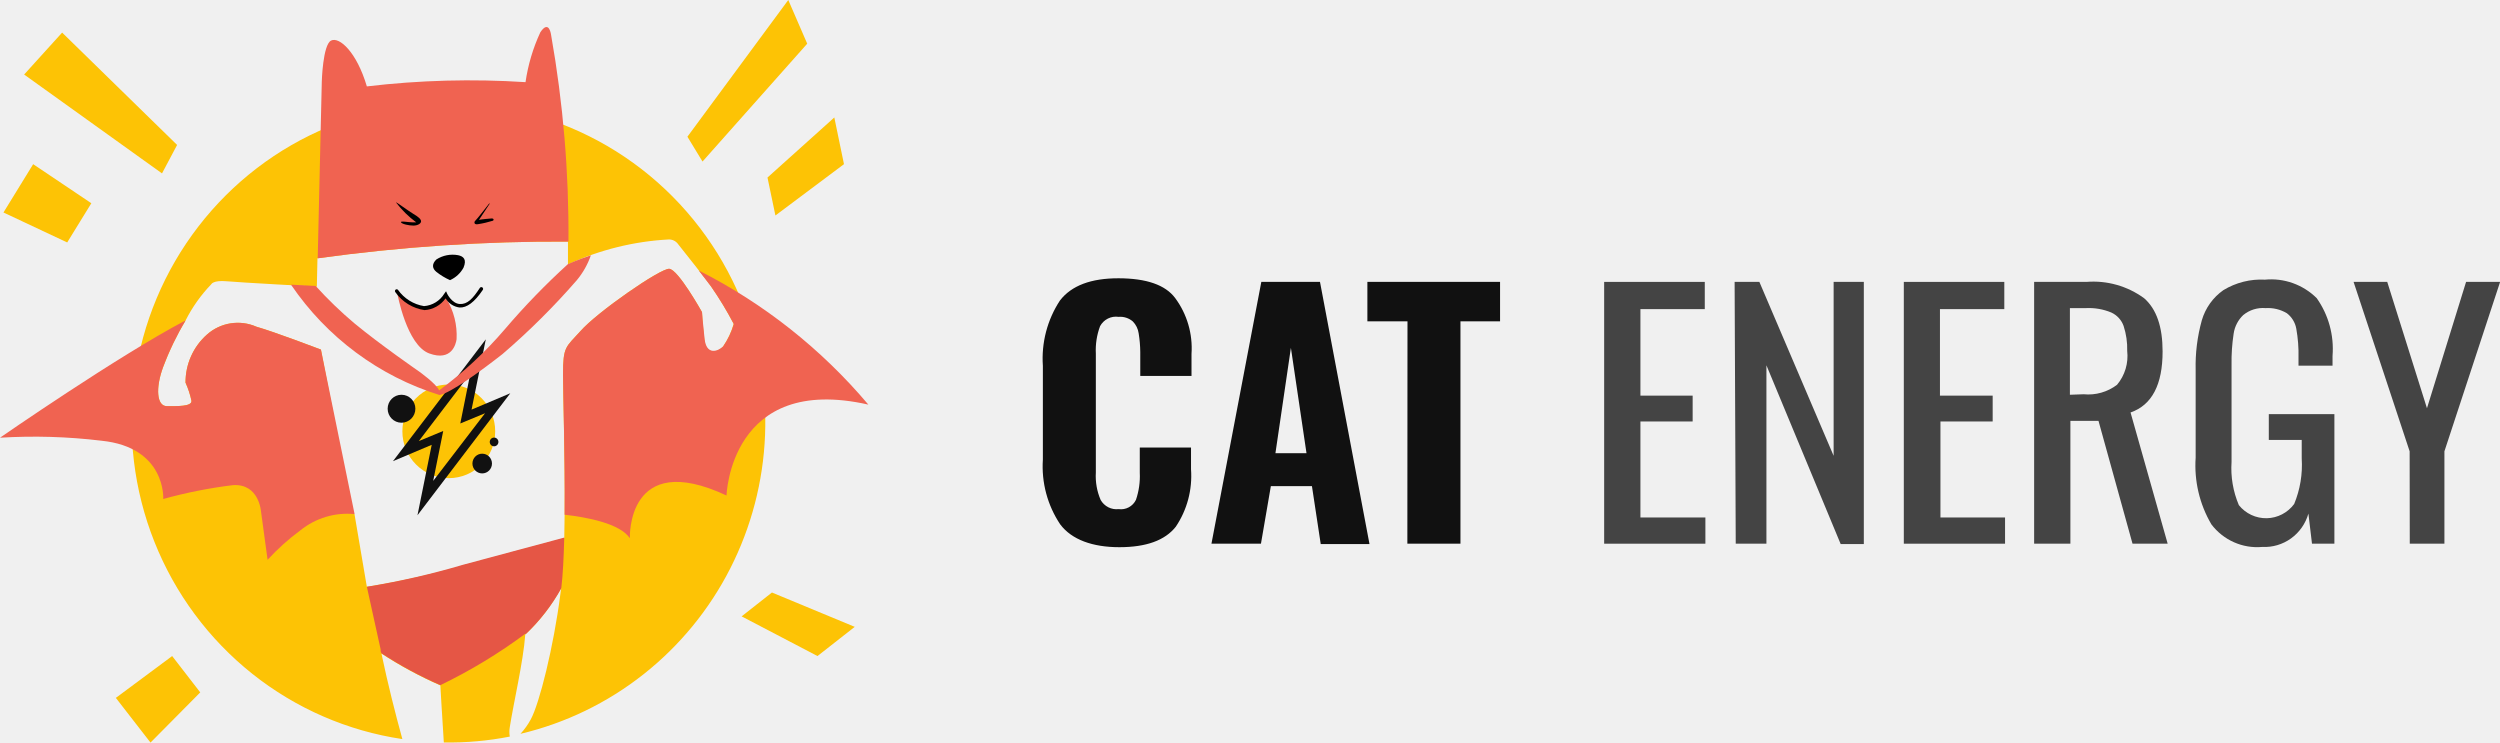
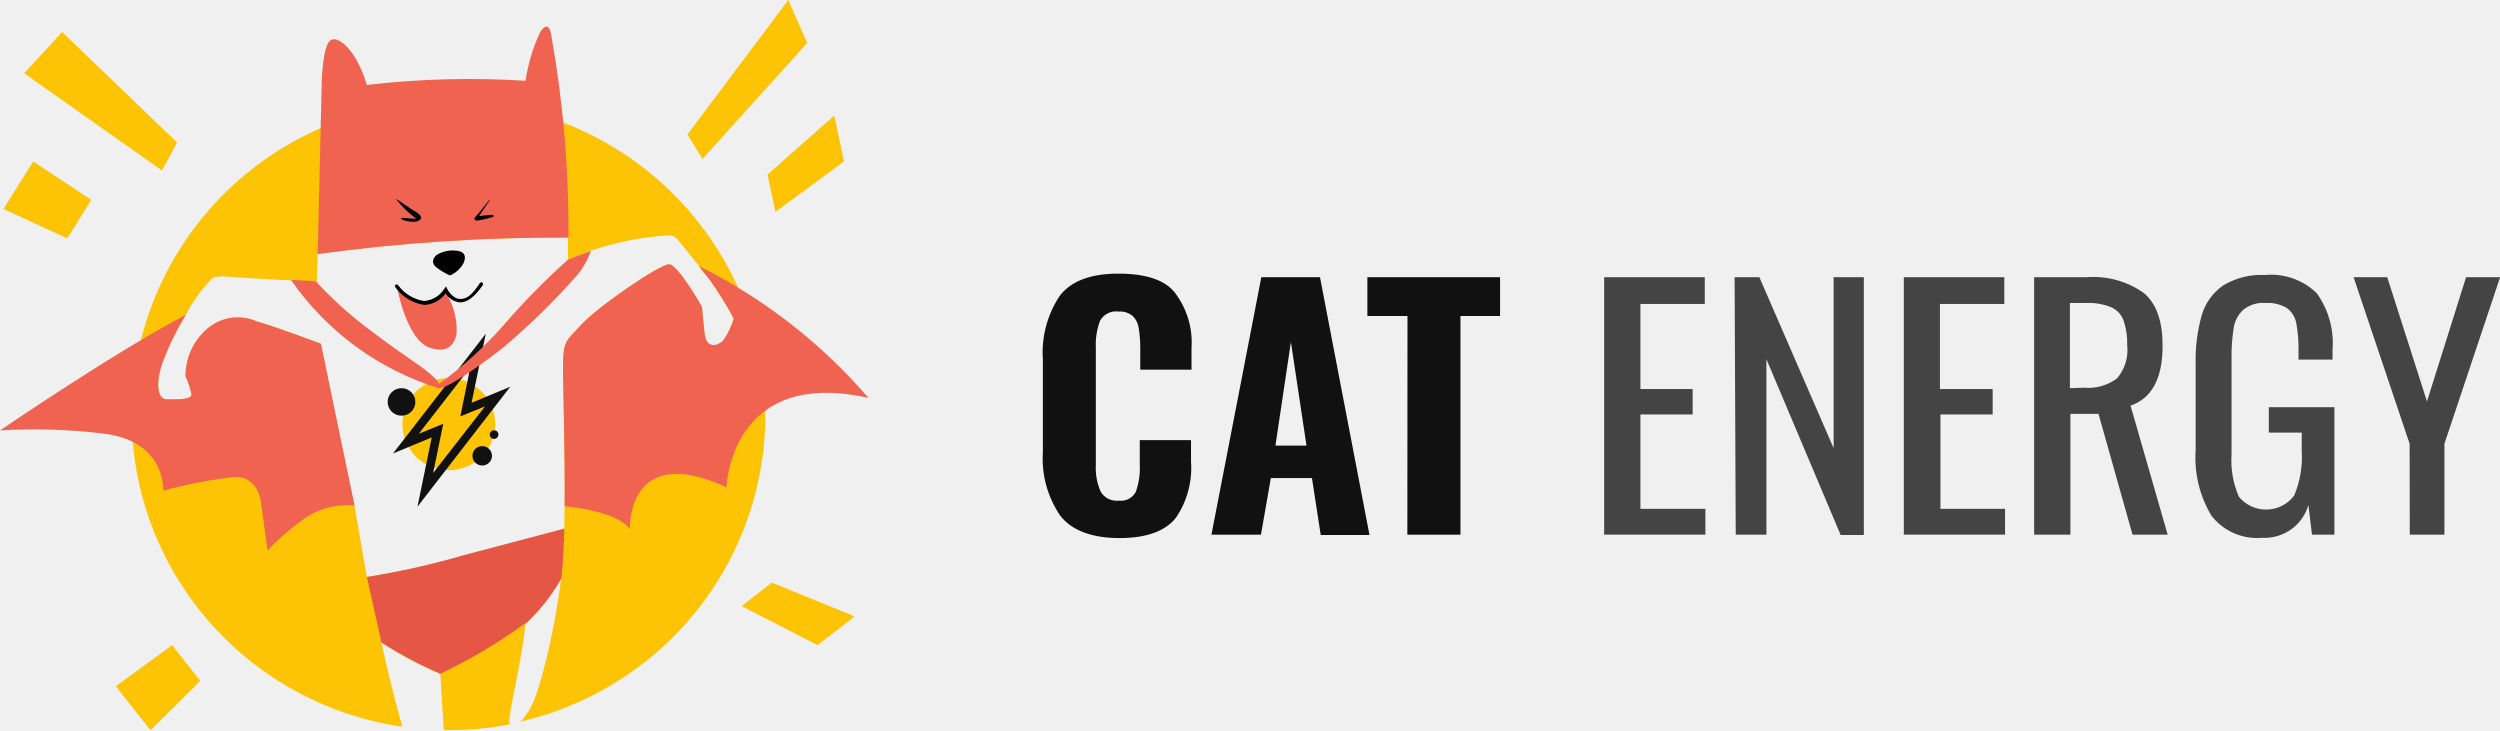
- <svg xmlns="http://www.w3.org/2000/svg" width="202" height="60" viewBox="0 0 202 60" fill="none">
+ <svg xmlns="http://www.w3.org/2000/svg" width="202" height="59" viewBox="0 0 202 59" fill="none">
  <g clip-path="url(#clip0)">
-     <path d="M59.883 24.21C58.158 20.043 55.382 16.405 51.83 13.658C48.278 10.911 44.074 9.151 39.637 8.553C35.201 7.956 30.686 8.541 26.544 10.252C22.402 11.962 18.776 14.738 16.029 18.302C13.281 21.867 11.508 26.095 10.885 30.566C10.262 35.037 10.812 39.594 12.479 43.784C14.147 47.974 16.874 51.65 20.389 54.446C23.903 57.241 28.083 59.059 32.511 59.718C31.931 57.609 31.341 55.279 30.821 52.808C32.334 53.797 33.926 54.658 35.581 55.38C35.581 55.38 35.701 57.559 35.861 59.99C37.65 60.021 39.436 59.862 41.192 59.516C41.146 59.262 41.146 59.003 41.192 58.749C41.482 56.863 42.282 53.463 42.442 51.274C43.595 50.186 44.573 48.924 45.342 47.532L45.282 47.976C44.732 52.273 43.582 56.863 42.882 58.134C42.655 58.555 42.376 58.944 42.052 59.294C45.672 58.437 49.064 56.797 51.992 54.486C54.921 52.175 57.317 49.25 59.013 45.913C60.709 42.575 61.666 38.905 61.816 35.158C61.966 31.41 61.306 27.675 59.883 24.21ZM58.412 28.033C57.972 28.467 57.062 28.759 56.912 27.448C56.762 26.137 56.722 25.219 56.722 25.219C56.722 25.219 54.792 21.759 54.072 21.718C53.352 21.678 48.242 25.219 46.892 26.762C45.722 28.063 45.492 27.972 45.492 30.262C45.492 31.987 45.712 38.504 45.592 43.487L37.441 45.676C34.88 46.417 32.274 46.997 29.641 47.411L28.641 41.53H28.501L25.931 28.245C25.931 28.245 22.121 26.792 20.721 26.399C20.063 26.109 19.337 26.014 18.628 26.127C17.92 26.24 17.258 26.554 16.72 27.034C16.172 27.518 15.734 28.116 15.436 28.786C15.137 29.456 14.985 30.183 14.99 30.918C15.202 31.387 15.363 31.877 15.47 32.381C15.52 32.865 14.27 32.814 13.47 32.814C12.67 32.814 12.55 31.362 13.18 29.657C13.672 28.346 14.281 27.083 15 25.884C15.541 24.813 16.239 23.831 17.07 22.969C17.07 22.969 17.21 22.626 18.32 22.727C19.43 22.828 25.601 23.161 25.601 23.161L25.651 20.871C32.358 19.937 39.122 19.485 45.892 19.519C45.892 20.134 45.892 20.75 45.892 21.365C48.456 20.185 51.218 19.5 54.032 19.348C54.183 19.344 54.332 19.378 54.466 19.446C54.601 19.515 54.716 19.616 54.802 19.741C55.142 20.175 57.212 22.767 57.452 23.141C58.125 24.11 58.736 25.12 59.282 26.167C59.095 26.829 58.801 27.456 58.412 28.023V28.033Z" fill="#FDC305" />
-     <path d="M56.463 21.859C56.933 22.465 57.343 22.999 57.463 23.161C58.135 24.13 58.746 25.141 59.293 26.187C59.103 26.828 58.812 27.434 58.433 27.983C57.993 28.416 57.083 28.709 56.933 27.397C56.783 26.086 56.723 25.219 56.723 25.219C56.723 25.219 54.793 21.759 54.073 21.718C53.353 21.678 48.242 25.219 46.892 26.762C45.722 28.063 45.492 27.972 45.492 30.262C45.492 31.775 45.662 36.97 45.622 41.59C47.432 41.792 50.093 42.297 50.893 43.487C50.893 43.487 50.603 36.244 58.703 40.037C58.703 40.037 58.983 30.161 70.163 32.693C66.363 28.192 61.703 24.508 56.463 21.859Z" fill="#F06351" />
-     <path d="M45.932 19.519C45.973 13.93 45.504 8.348 44.532 2.845C44.532 2.845 44.382 1.533 43.662 2.603C43.068 3.881 42.664 5.24 42.462 6.638C38.187 6.361 33.896 6.476 29.642 6.981C28.821 4.206 27.421 2.946 26.751 3.278C26.081 3.611 26.001 6.587 26.001 6.587L25.671 20.871C32.385 19.936 39.155 19.484 45.932 19.519Z" fill="#F06351" />
-     <path d="M45.352 47.532C45.481 46.453 45.551 45.02 45.592 43.436L37.441 45.625C34.881 46.384 32.276 46.98 29.642 47.411L30.752 52.455C30.752 52.566 30.752 52.676 30.822 52.788C32.334 53.777 33.926 54.638 35.581 55.36C38 54.194 40.304 52.799 42.462 51.194V51.254C43.61 50.171 44.584 48.916 45.352 47.532Z" fill="#E55645" />
-     <path d="M32.002 16.362C31.952 16.261 33.002 17.048 33.412 17.29C33.822 17.532 34.022 17.713 34.022 17.885C34.022 18.056 33.762 18.228 33.402 18.228C33.042 18.228 32.482 18.107 32.402 17.966C32.322 17.825 33.002 17.966 33.342 17.966H33.632C33.016 17.511 32.467 16.971 32.002 16.362Z" fill="black" />
-     <path d="M39.502 16.473C39.502 16.473 38.502 17.764 38.412 17.825C38.322 17.885 38.242 18.168 38.602 18.117C39.015 18.055 39.423 17.96 39.822 17.835C39.932 17.774 39.892 17.633 39.702 17.653C39.512 17.673 39.022 17.703 38.702 17.764L39.552 16.483C39.552 16.483 39.582 16.362 39.502 16.473Z" fill="black" />
-     <path d="M36.362 22.636C36.825 22.43 37.208 22.076 37.452 21.627C37.732 20.962 37.452 20.709 37.012 20.619C36.406 20.507 35.782 20.63 35.262 20.962C34.872 21.335 34.922 21.698 35.262 21.97C35.599 22.238 35.969 22.461 36.362 22.636Z" fill="black" />
-     <path d="M36.002 23.907C35.887 24.136 35.731 24.341 35.542 24.512C35.257 24.744 34.907 24.878 34.542 24.896C33.991 24.95 33.441 24.792 33.002 24.452C32.8 24.333 32.621 24.179 32.472 23.998C32.371 23.888 32.249 23.802 32.112 23.746C32.112 23.746 32.862 27.892 34.682 28.558C36.502 29.223 36.842 27.791 36.892 27.407C36.953 26.259 36.667 25.12 36.072 24.139C36.072 23.837 36.052 24.038 36.002 23.907Z" fill="#F06351" />
-     <path d="M34.301 25.057C33.834 24.989 33.384 24.826 32.98 24.579C32.576 24.331 32.226 24.003 31.951 23.615C31.927 23.587 31.913 23.551 31.913 23.514C31.913 23.477 31.927 23.441 31.951 23.413C31.965 23.399 31.98 23.389 31.997 23.382C32.014 23.374 32.033 23.37 32.051 23.37C32.07 23.37 32.089 23.374 32.106 23.382C32.123 23.389 32.139 23.399 32.151 23.413C32.399 23.763 32.713 24.06 33.075 24.287C33.437 24.514 33.841 24.666 34.261 24.734C34.594 24.709 34.917 24.605 35.202 24.429C35.487 24.254 35.727 24.013 35.901 23.726L36.041 23.534L36.142 23.756C36.142 23.756 36.522 24.523 37.142 24.563C37.761 24.603 38.202 24.139 38.772 23.262C38.793 23.23 38.826 23.207 38.863 23.2C38.901 23.192 38.94 23.2 38.971 23.221C39.003 23.243 39.025 23.276 39.033 23.314C39.04 23.352 39.033 23.391 39.011 23.423C38.345 24.412 37.715 24.886 37.121 24.845C36.892 24.815 36.673 24.733 36.479 24.605C36.285 24.478 36.122 24.308 36.002 24.109C35.806 24.384 35.552 24.613 35.258 24.777C34.964 24.941 34.637 25.037 34.301 25.057Z" fill="black" />
-     <path d="M36.262 38.635C38.333 38.635 40.012 36.941 40.012 34.852C40.012 32.763 38.333 31.069 36.262 31.069C34.191 31.069 32.512 32.763 32.512 34.852C32.512 36.941 34.191 38.635 36.262 38.635Z" fill="#FDC305" />
-     <path d="M41.232 31.775L38.102 33.097L39.252 27.418L31.752 37.263L34.882 35.941L33.732 41.631L41.232 31.775ZM33.842 35.639L38.002 30.182L37.192 34.217L39.192 33.389L35.002 38.857L35.812 34.822L33.842 35.639Z" fill="#111111" />
-     <path d="M32.441 34.156C33.06 34.156 33.562 33.65 33.562 33.026C33.562 32.402 33.06 31.896 32.441 31.896C31.823 31.896 31.322 32.402 31.322 33.026C31.322 33.65 31.823 34.156 32.441 34.156Z" fill="#111111" />
-     <path d="M38.962 38.252C39.398 38.252 39.752 37.895 39.752 37.455C39.752 37.014 39.398 36.658 38.962 36.658C38.526 36.658 38.172 37.014 38.172 37.455C38.172 37.895 38.526 38.252 38.962 38.252Z" fill="#111111" />
-     <path d="M39.922 36.062C40.115 36.062 40.272 35.904 40.272 35.709C40.272 35.514 40.115 35.356 39.922 35.356C39.729 35.356 39.572 35.514 39.572 35.709C39.572 35.904 39.729 36.062 39.922 36.062Z" fill="#111111" />
-     <path d="M45.882 21.345C44.077 22.986 42.377 24.742 40.792 26.601C39.213 28.446 37.432 30.104 35.482 31.543C35.262 31.009 33.852 30.01 33.852 30.01C33.852 30.01 30.712 27.841 28.651 26.137C27.538 25.201 26.489 24.19 25.511 23.11L23.511 22.999C26.398 27.253 30.628 30.396 35.512 31.917C36.372 31.775 38.792 30.03 40.602 28.608C42.743 26.771 44.749 24.778 46.602 22.646C47.1 22.049 47.487 21.365 47.742 20.629C46.602 21.012 45.882 21.345 45.882 21.345Z" fill="#F06351" />
-     <path d="M65.223 3.531L56.763 13.053L55.543 11.046L63.693 0L65.223 3.531Z" fill="#FDC305" />
-     <path d="M62.653 17.411L68.193 13.265L67.413 9.492L62.013 14.344L62.653 17.411Z" fill="#FDC305" />
-     <path d="M59.923 49.802L66.053 53.009L69.063 50.649L62.373 47.875L59.923 49.802Z" fill="#FDC305" />
-     <path d="M1.95 6.022L5.02 2.633L14.31 11.711L13.09 14.011L1.95 6.022Z" fill="#FDC305" />
-     <path d="M7.38 16.422L2.68 13.265L0.28 17.169L5.43 19.59L7.38 16.422Z" fill="#FDC305" />
-     <path d="M13.91 53.009L9.36 56.389L12.16 60L16.18 55.945L13.91 53.009Z" fill="#FDC305" />
-     <path d="M25.931 28.245C25.931 28.245 22.121 26.792 20.721 26.399C20.064 26.109 19.338 26.014 18.629 26.127C17.92 26.24 17.258 26.554 16.721 27.034C16.173 27.518 15.735 28.116 15.436 28.786C15.137 29.456 14.986 30.183 14.991 30.918C15.202 31.387 15.363 31.877 15.471 32.381C15.521 32.865 14.271 32.814 13.471 32.814C12.671 32.814 12.551 31.362 13.181 29.657C13.672 28.346 14.281 27.083 15.001 25.884C9.55 28.749 0 35.367 0 35.367C2.732 35.2 5.473 35.281 8.19 35.609C13.441 36.143 13.191 40.319 13.191 40.319C15.037 39.806 16.919 39.432 18.821 39.2C20.941 39.059 21.091 41.338 21.091 41.338L21.621 45.232C22.426 44.354 23.313 43.556 24.271 42.851C25.506 41.855 27.078 41.384 28.651 41.54L25.931 28.245Z" fill="#F06351" />
-     <path d="M85.664 42.367C84.634 40.827 84.141 38.985 84.264 37.132V29.566C84.134 27.699 84.619 25.841 85.644 24.28C86.571 23.077 88.154 22.478 90.394 22.485C92.634 22.492 94.151 23.02 94.944 24.069C95.912 25.369 96.384 26.976 96.274 28.598V30.373H92.134V28.447C92.129 27.94 92.085 27.434 92.004 26.933C91.954 26.571 91.789 26.235 91.534 25.975C91.377 25.839 91.194 25.736 90.996 25.672C90.799 25.608 90.591 25.584 90.384 25.602C90.087 25.557 89.784 25.606 89.516 25.741C89.247 25.877 89.027 26.092 88.884 26.358C88.621 27.067 88.505 27.822 88.544 28.578V38.181C88.499 38.941 88.632 39.702 88.934 40.4C89.079 40.652 89.293 40.856 89.55 40.987C89.808 41.118 90.098 41.17 90.384 41.136C90.666 41.177 90.953 41.126 91.204 40.992C91.456 40.858 91.659 40.647 91.784 40.39C92.026 39.68 92.131 38.931 92.094 38.181V36.163H96.234V37.908C96.356 39.554 95.923 41.193 95.004 42.559C94.124 43.669 92.604 44.213 90.444 44.213C88.284 44.213 86.594 43.608 85.664 42.367Z" fill="#111111" />
-     <path d="M101.915 22.777H106.655L110.655 43.961H106.715L106.005 39.28H102.685L101.885 43.931H97.885L101.915 22.777ZM105.565 36.617L104.305 28.104L103.055 36.617H105.565Z" fill="#111111" />
-     <path d="M113.725 25.965H110.485V22.777H121.205V25.965H118.005V43.931H113.715L113.725 25.965Z" fill="#111111" />
-     <path d="M129.616 22.777H137.746V24.977H132.546V31.967H136.766V34.055H132.546V41.812H137.796V43.931H129.616V22.777Z" fill="#444444" />
-     <path d="M140.157 22.777H142.157L148.157 36.829V22.777H150.597V43.961H148.727L142.727 29.516V43.931H140.247L140.157 22.777Z" fill="#444444" />
-     <path d="M153.828 22.777H161.948V24.977H156.748V31.967H161.008V34.055H156.788V41.812H162.008V43.931H153.828V22.777Z" fill="#444444" />
-     <path d="M164.358 22.777H168.578C170.241 22.642 171.897 23.111 173.248 24.099C174.248 24.977 174.738 26.409 174.738 28.396C174.738 31.086 173.875 32.73 172.148 33.329L175.148 43.931H172.308L169.558 34.005H167.288V43.931H164.358V22.777ZM168.358 31.856C169.322 31.95 170.285 31.677 171.058 31.089C171.372 30.714 171.607 30.278 171.748 29.808C171.889 29.338 171.933 28.844 171.878 28.356C171.898 27.671 171.8 26.989 171.588 26.338C171.502 26.098 171.369 25.878 171.198 25.691C171.026 25.504 170.819 25.354 170.588 25.249C169.939 24.98 169.239 24.86 168.538 24.896H167.248V31.896L168.358 31.856Z" fill="#444444" />
-     <path d="M178.679 42.367C177.723 40.74 177.28 38.858 177.409 36.97V29.909C177.374 28.547 177.543 27.186 177.909 25.874C178.198 24.888 178.811 24.03 179.649 23.443C180.66 22.829 181.83 22.534 183.009 22.596C183.771 22.523 184.54 22.618 185.262 22.876C185.984 23.134 186.642 23.548 187.189 24.089C188.148 25.445 188.602 27.099 188.469 28.759V29.546H185.719V28.89C185.738 28.106 185.677 27.322 185.539 26.55C185.448 26.055 185.177 25.613 184.779 25.309C184.26 25 183.66 24.856 183.059 24.896C182.406 24.839 181.756 25.042 181.249 25.461C180.834 25.858 180.563 26.383 180.479 26.954C180.352 27.785 180.295 28.625 180.309 29.465V37.324C180.229 38.518 180.432 39.714 180.899 40.814C181.17 41.152 181.515 41.423 181.906 41.607C182.297 41.79 182.725 41.881 183.156 41.872C183.587 41.864 184.011 41.755 184.394 41.556C184.778 41.357 185.111 41.072 185.369 40.723C185.851 39.559 186.059 38.299 185.979 37.041V35.548H183.319V33.46H188.619V43.931H186.809L186.519 41.5C186.29 42.307 185.796 43.013 185.119 43.502C184.442 43.991 183.621 44.235 182.789 44.193C182.007 44.263 181.22 44.132 180.501 43.812C179.783 43.493 179.156 42.996 178.679 42.367Z" fill="#444444" />
-     <path d="M194.699 36.466L190.169 22.777H192.889L196.099 32.986L199.259 22.777H202.009L197.509 36.466V43.931H194.709L194.699 36.466Z" fill="#444444" />
+     <path d="M59.883 23.806C58.158 19.709 55.382 16.132 51.83 13.431C48.278 10.729 44.074 8.999 39.637 8.411C35.201 7.823 30.686 8.399 26.544 10.081C22.402 11.763 18.776 14.492 16.029 17.997C13.281 21.502 11.508 25.66 10.885 30.056C10.262 34.453 10.812 38.934 12.479 43.054C14.147 47.175 16.874 50.789 20.389 53.538C23.903 56.287 28.083 58.075 32.511 58.722C31.931 56.649 31.341 54.358 30.821 51.928C32.334 52.901 33.926 53.747 35.581 54.457C35.581 54.457 35.701 56.599 35.861 58.99C37.65 59.021 39.436 58.864 41.192 58.524C41.146 58.275 41.146 58.019 41.192 57.77C41.482 55.915 42.282 52.572 42.442 50.42C43.595 49.35 44.573 48.108 45.342 46.74L45.282 47.176C44.732 51.402 43.582 55.915 42.882 57.165C42.655 57.579 42.376 57.962 42.052 58.306C45.672 57.463 49.064 55.85 51.992 53.578C54.921 51.306 57.317 48.429 59.013 45.147C60.709 41.865 61.666 38.257 61.816 34.572C61.966 30.887 61.306 27.213 59.883 23.806ZM58.412 27.566C57.972 27.992 57.062 28.28 56.912 26.99C56.762 25.701 56.722 24.798 56.722 24.798C56.722 24.798 54.792 21.396 54.072 21.356C53.352 21.317 48.242 24.798 46.892 26.316C45.722 27.596 45.492 27.506 45.492 29.758C45.492 31.454 45.712 37.862 45.592 42.762L37.441 44.915C34.88 45.644 32.274 46.214 29.641 46.621L28.641 40.838H28.501L25.931 27.774C25.931 27.774 22.121 26.346 20.721 25.959C20.063 25.674 19.337 25.581 18.628 25.692C17.92 25.802 17.258 26.112 16.72 26.584C16.172 27.06 15.734 27.647 15.436 28.306C15.137 28.965 14.985 29.68 14.99 30.403C15.202 30.864 15.363 31.346 15.47 31.841C15.52 32.317 14.27 32.267 13.47 32.267C12.67 32.267 12.55 30.839 13.18 29.163C13.672 27.874 14.281 26.632 15 25.453C15.541 24.4 16.239 23.433 17.07 22.586C17.07 22.586 17.21 22.249 18.32 22.348C19.43 22.447 25.601 22.775 25.601 22.775L25.651 20.523C32.358 19.605 39.122 19.16 45.892 19.194C45.892 19.799 45.892 20.404 45.892 21.009C48.456 19.848 51.218 19.175 54.032 19.025C54.183 19.021 54.332 19.055 54.466 19.122C54.601 19.19 54.716 19.289 54.802 19.412C55.142 19.839 57.212 22.388 57.452 22.755C58.125 23.708 58.736 24.702 59.282 25.731C59.095 26.382 58.801 26.999 58.412 27.556V27.566Z" fill="#FDC305" />
+     <path d="M56.463 21.495C56.933 22.09 57.343 22.616 57.463 22.775C58.135 23.728 58.746 24.721 59.293 25.75C59.103 26.381 58.812 26.977 58.433 27.516C57.993 27.943 57.083 28.23 56.933 26.941C56.783 25.651 56.723 24.798 56.723 24.798C56.723 24.798 54.793 21.396 54.073 21.356C53.353 21.317 48.242 24.798 46.892 26.316C45.722 27.596 45.492 27.506 45.492 29.758C45.492 31.246 45.662 36.354 45.622 40.897C47.432 41.096 50.093 41.592 50.893 42.762C50.893 42.762 50.603 35.64 58.703 39.37C58.703 39.37 58.983 29.659 70.163 32.148C66.363 27.722 61.703 24.099 56.463 21.495Z" fill="#F06351" />
+     <path d="M45.932 19.194C45.973 13.697 45.504 8.209 44.532 2.797C44.532 2.797 44.382 1.508 43.662 2.559C43.068 3.816 42.664 5.153 42.462 6.527C38.187 6.255 33.896 6.368 29.642 6.864C28.821 4.136 27.421 2.896 26.751 3.224C26.081 3.551 26.001 6.477 26.001 6.477L25.671 20.523C32.385 19.604 39.155 19.159 45.932 19.194Z" fill="#F06351" />
+     <path d="M45.352 46.74C45.481 45.678 45.551 44.27 45.592 42.712L37.441 44.865C34.881 45.611 32.276 46.197 29.642 46.621L30.752 51.58C30.752 51.69 30.752 51.799 30.822 51.908C32.334 52.881 33.926 53.727 35.581 54.437C38 53.29 40.304 51.919 42.462 50.34V50.4C43.61 49.335 44.584 48.1 45.352 46.74Z" fill="#E55645" />
+     <path d="M32.002 16.089C31.952 15.99 33.002 16.764 33.412 17.002C33.822 17.24 34.022 17.418 34.022 17.587C34.022 17.756 33.762 17.924 33.402 17.924C33.042 17.924 32.482 17.805 32.402 17.666C32.322 17.527 33.002 17.666 33.342 17.666H33.632C33.016 17.22 32.467 16.689 32.002 16.089Z" fill="black" />
+     <path d="M39.502 16.198C39.502 16.198 38.502 17.468 38.412 17.527C38.322 17.587 38.242 17.865 38.602 17.815C39.015 17.754 39.423 17.661 39.822 17.537C39.932 17.478 39.892 17.339 39.702 17.359C39.512 17.379 39.022 17.408 38.702 17.468L39.552 16.208C39.552 16.208 39.582 16.089 39.502 16.198Z" fill="black" />
+     <path d="M36.362 22.259C36.825 22.056 37.208 21.708 37.452 21.267C37.732 20.612 37.452 20.364 37.012 20.275C36.406 20.166 35.782 20.286 35.262 20.612C34.872 20.979 34.922 21.336 35.262 21.604C35.599 21.867 35.969 22.087 36.362 22.259Z" fill="black" />
+     <path d="M36.002 23.509C35.887 23.734 35.731 23.936 35.542 24.104C35.257 24.331 34.907 24.463 34.542 24.481C33.991 24.534 33.441 24.378 33.002 24.044C32.8 23.927 32.621 23.776 32.472 23.598C32.371 23.49 32.249 23.405 32.112 23.35C32.112 23.35 32.862 27.427 34.682 28.081C36.502 28.736 36.842 27.328 36.892 26.951C36.953 25.822 36.667 24.701 36.072 23.737C36.072 23.439 36.052 23.638 36.002 23.509Z" fill="#F06351" />
+     <path d="M34.301 24.64C33.834 24.573 33.384 24.413 32.98 24.169C32.576 23.925 32.226 23.603 31.951 23.221C31.927 23.194 31.913 23.159 31.913 23.122C31.913 23.085 31.927 23.05 31.951 23.023C31.965 23.009 31.98 22.999 31.997 22.992C32.014 22.985 32.033 22.981 32.051 22.981C32.07 22.981 32.089 22.985 32.106 22.992C32.123 22.999 32.139 23.009 32.151 23.023C32.399 23.367 32.713 23.659 33.075 23.882C33.437 24.105 33.841 24.255 34.261 24.322C34.594 24.297 34.917 24.195 35.202 24.022C35.487 23.85 35.727 23.613 35.901 23.33L36.041 23.142L36.142 23.36C36.142 23.36 36.522 24.114 37.142 24.154C37.761 24.193 38.202 23.737 38.772 22.874C38.793 22.842 38.826 22.82 38.863 22.813C38.901 22.805 38.94 22.813 38.971 22.834C39.003 22.855 39.025 22.888 39.033 22.925C39.04 22.962 39.033 23.001 39.011 23.033C38.345 24.005 37.715 24.471 37.121 24.431C36.892 24.401 36.673 24.32 36.479 24.195C36.285 24.07 36.122 23.903 36.002 23.707C35.806 23.978 35.552 24.203 35.258 24.364C34.964 24.525 34.637 24.619 34.301 24.64Z" fill="black" />
+     <path d="M36.262 37.991C38.333 37.991 40.012 36.325 40.012 34.271C40.012 32.217 38.333 30.551 36.262 30.551C34.191 30.551 32.512 32.217 32.512 34.271C32.512 36.325 34.191 37.991 36.262 37.991Z" fill="#FDC305" />
+     <path d="M41.232 31.246L38.102 32.545L39.252 26.961L31.752 36.642L34.882 35.343L33.732 40.937L41.232 31.246ZM33.842 35.045L38.002 29.679L37.192 33.646L39.192 32.833L35.002 38.209L35.812 34.241L33.842 35.045Z" fill="#111111" />
+     <path d="M32.441 33.587C33.06 33.587 33.562 33.089 33.562 32.476C33.562 31.862 33.06 31.365 32.441 31.365C31.823 31.365 31.322 31.862 31.322 32.476C31.322 33.089 31.823 33.587 32.441 33.587Z" fill="#111111" />
+     <path d="M38.962 37.614C39.398 37.614 39.752 37.263 39.752 36.83C39.752 36.398 39.398 36.047 38.962 36.047C38.526 36.047 38.172 36.398 38.172 36.83C38.172 37.263 38.526 37.614 38.962 37.614Z" fill="#111111" />
+     <path d="M39.922 35.462C40.115 35.462 40.272 35.306 40.272 35.114C40.272 34.923 40.115 34.767 39.922 34.767C39.729 34.767 39.572 34.923 39.572 35.114C39.572 35.306 39.729 35.462 39.922 35.462Z" fill="#111111" />
+     <path d="M45.882 20.989C44.077 22.603 42.377 24.329 40.792 26.157C39.213 27.972 37.432 29.602 35.482 31.018C35.262 30.492 33.852 29.51 33.852 29.51C33.852 29.51 30.712 27.377 28.651 25.701C27.538 24.781 26.489 23.787 25.511 22.725L23.511 22.616C26.398 26.799 30.628 29.89 35.512 31.385C36.372 31.246 38.792 29.53 40.602 28.131C42.743 26.325 44.749 24.365 46.602 22.269C47.1 21.682 47.487 21.009 47.742 20.285C46.602 20.662 45.882 20.989 45.882 20.989Z" fill="#F06351" />
+     <path d="M65.223 3.472L56.763 12.836L55.543 10.862L63.693 0L65.223 3.472Z" fill="#FDC305" />
+     <path d="M62.653 17.121L68.193 13.044L67.413 9.334L62.013 14.105L62.653 17.121Z" fill="#FDC305" />
+     <path d="M59.923 48.972L66.053 52.126L69.063 49.805L62.373 47.077L59.923 48.972Z" fill="#FDC305" />
+     <path d="M1.95 5.922L5.02 2.589L14.31 11.516L13.09 13.778L1.95 5.922Z" fill="#FDC305" />
+     <path d="M7.38 16.149L2.68 13.044L0.28 16.883L5.43 19.263L7.38 16.149Z" fill="#FDC305" />
+     <path d="M13.91 52.126L9.36 55.449L12.16 59L16.18 55.012L13.91 52.126Z" fill="#FDC305" />
+     <path d="M25.931 27.774C25.931 27.774 22.121 26.346 20.721 25.959C20.064 25.674 19.338 25.581 18.629 25.692C17.92 25.802 17.258 26.112 16.721 26.584C16.173 27.06 15.735 27.647 15.436 28.306C15.137 28.965 14.986 29.68 14.991 30.403C15.202 30.864 15.363 31.346 15.471 31.841C15.521 32.317 14.271 32.267 13.471 32.267C12.671 32.267 12.551 30.839 13.181 29.163C13.672 27.874 14.281 26.632 15.001 25.453C9.55 28.27 0 34.777 0 34.777C2.732 34.614 5.473 34.693 8.19 35.015C13.441 35.541 13.191 39.647 13.191 39.647C15.037 39.142 16.919 38.775 18.821 38.546C20.941 38.407 21.091 40.649 21.091 40.649L21.621 44.478C22.426 43.614 23.313 42.831 24.271 42.137C25.506 41.157 27.078 40.694 28.651 40.848L25.931 27.774Z" fill="#F06351" />
+     <path d="M85.664 41.661C84.634 40.147 84.141 38.336 84.264 36.513V29.073C84.134 27.237 84.619 25.41 85.644 23.876C86.571 22.692 88.154 22.104 90.394 22.11C92.634 22.117 94.151 22.636 94.944 23.668C95.912 24.946 96.384 26.526 96.274 28.121V29.867H92.134V27.972C92.129 27.474 92.085 26.977 92.004 26.485C91.954 26.128 91.789 25.798 91.534 25.542C91.377 25.408 91.194 25.307 90.996 25.244C90.799 25.181 90.591 25.157 90.384 25.175C90.087 25.131 89.784 25.179 89.516 25.312C89.247 25.445 89.027 25.657 88.884 25.919C88.621 26.616 88.505 27.358 88.544 28.101V37.545C88.499 38.292 88.632 39.04 88.934 39.727C89.079 39.974 89.293 40.175 89.55 40.304C89.808 40.432 90.098 40.483 90.384 40.451C90.666 40.49 90.953 40.441 91.204 40.309C91.456 40.177 91.659 39.97 91.784 39.717C92.026 39.019 92.131 38.282 92.094 37.545V35.561H96.234V37.277C96.356 38.895 95.923 40.507 95.004 41.849C94.124 42.941 92.604 43.476 90.444 43.476C88.284 43.476 86.594 42.881 85.664 41.661Z" fill="#111111" />
+     <path d="M101.915 22.398H106.655L110.655 43.228H106.715L106.005 38.626H102.685L101.885 43.199H97.885L101.915 22.398ZM105.565 36.007L104.305 27.635L103.055 36.007H105.565Z" fill="#111111" />
+     <path d="M113.725 25.532H110.485V22.398H121.205V25.532H118.005V43.199H113.715L113.725 25.532Z" fill="#111111" />
+     <path d="M129.616 22.398H137.746V24.56H132.546V31.434H136.766V33.488H132.546V41.115H137.796V43.199H129.616V22.398Z" fill="#444444" />
+     <path d="M140.157 22.398H142.157L148.157 36.215V22.398H150.597V43.228H148.727L142.727 29.024V43.199H140.247L140.157 22.398Z" fill="#444444" />
+     <path d="M153.828 22.398H161.948V24.56H156.748V31.434H161.008V33.488H156.788V41.115H162.008V43.199H153.828V22.398Z" fill="#444444" />
+     <path d="M164.358 22.398H168.578C170.241 22.265 171.897 22.726 173.248 23.697C174.248 24.56 174.738 25.969 174.738 27.923C174.738 30.568 173.875 32.185 172.148 32.773L175.148 43.199H172.308L169.558 33.438H167.288V43.199H164.358V22.398ZM168.358 31.325C169.322 31.418 170.285 31.149 171.058 30.571C171.372 30.202 171.607 29.774 171.748 29.311C171.889 28.849 171.933 28.363 171.878 27.883C171.898 27.21 171.8 26.539 171.588 25.899C171.502 25.663 171.369 25.447 171.198 25.263C171.026 25.079 170.819 24.931 170.588 24.828C169.939 24.564 169.239 24.445 168.538 24.481H167.248V31.365L168.358 31.325Z" fill="#444444" />
+     <path d="M178.679 41.661C177.723 40.061 177.28 38.21 177.409 36.354V29.411C177.374 28.071 177.543 26.733 177.909 25.443C178.198 24.473 178.811 23.63 179.649 23.052C180.66 22.448 181.83 22.158 183.009 22.219C183.771 22.147 184.54 22.241 185.262 22.495C185.984 22.749 186.642 23.155 187.189 23.687C188.148 25.02 188.602 26.647 188.469 28.28V29.054H185.719V28.409C185.738 27.638 185.677 26.867 185.539 26.108C185.448 25.621 185.177 25.186 184.779 24.887C184.26 24.584 183.66 24.442 183.059 24.481C182.406 24.425 181.756 24.625 181.249 25.036C180.834 25.427 180.563 25.944 180.479 26.504C180.352 27.322 180.295 28.148 180.309 28.974V36.701C180.229 37.876 180.432 39.052 180.899 40.133C181.17 40.466 181.515 40.733 181.906 40.913C182.297 41.094 182.725 41.183 183.156 41.174C183.587 41.166 184.011 41.059 184.394 40.864C184.778 40.668 185.111 40.387 185.369 40.044C185.851 38.9 186.059 37.661 185.979 36.424V34.956H183.319V32.902H188.619V43.199H186.809L186.519 40.808C186.29 41.602 185.796 42.296 185.119 42.777C184.442 43.258 183.621 43.497 182.789 43.456C182.007 43.525 181.22 43.396 180.501 43.082C179.783 42.768 179.156 42.279 178.679 41.661Z" fill="#444444" />
+     <path d="M194.699 35.858L190.169 22.398H192.889L196.099 32.436L199.259 22.398H202.009L197.509 35.858V43.199H194.709L194.699 35.858Z" fill="#444444" />
  </g>
  <defs>
    <clipPath id="clip0">
-       <rect width="202" height="60" fill="white" />
+       <rect width="202" height="59" fill="white" />
    </clipPath>
  </defs>
</svg>
